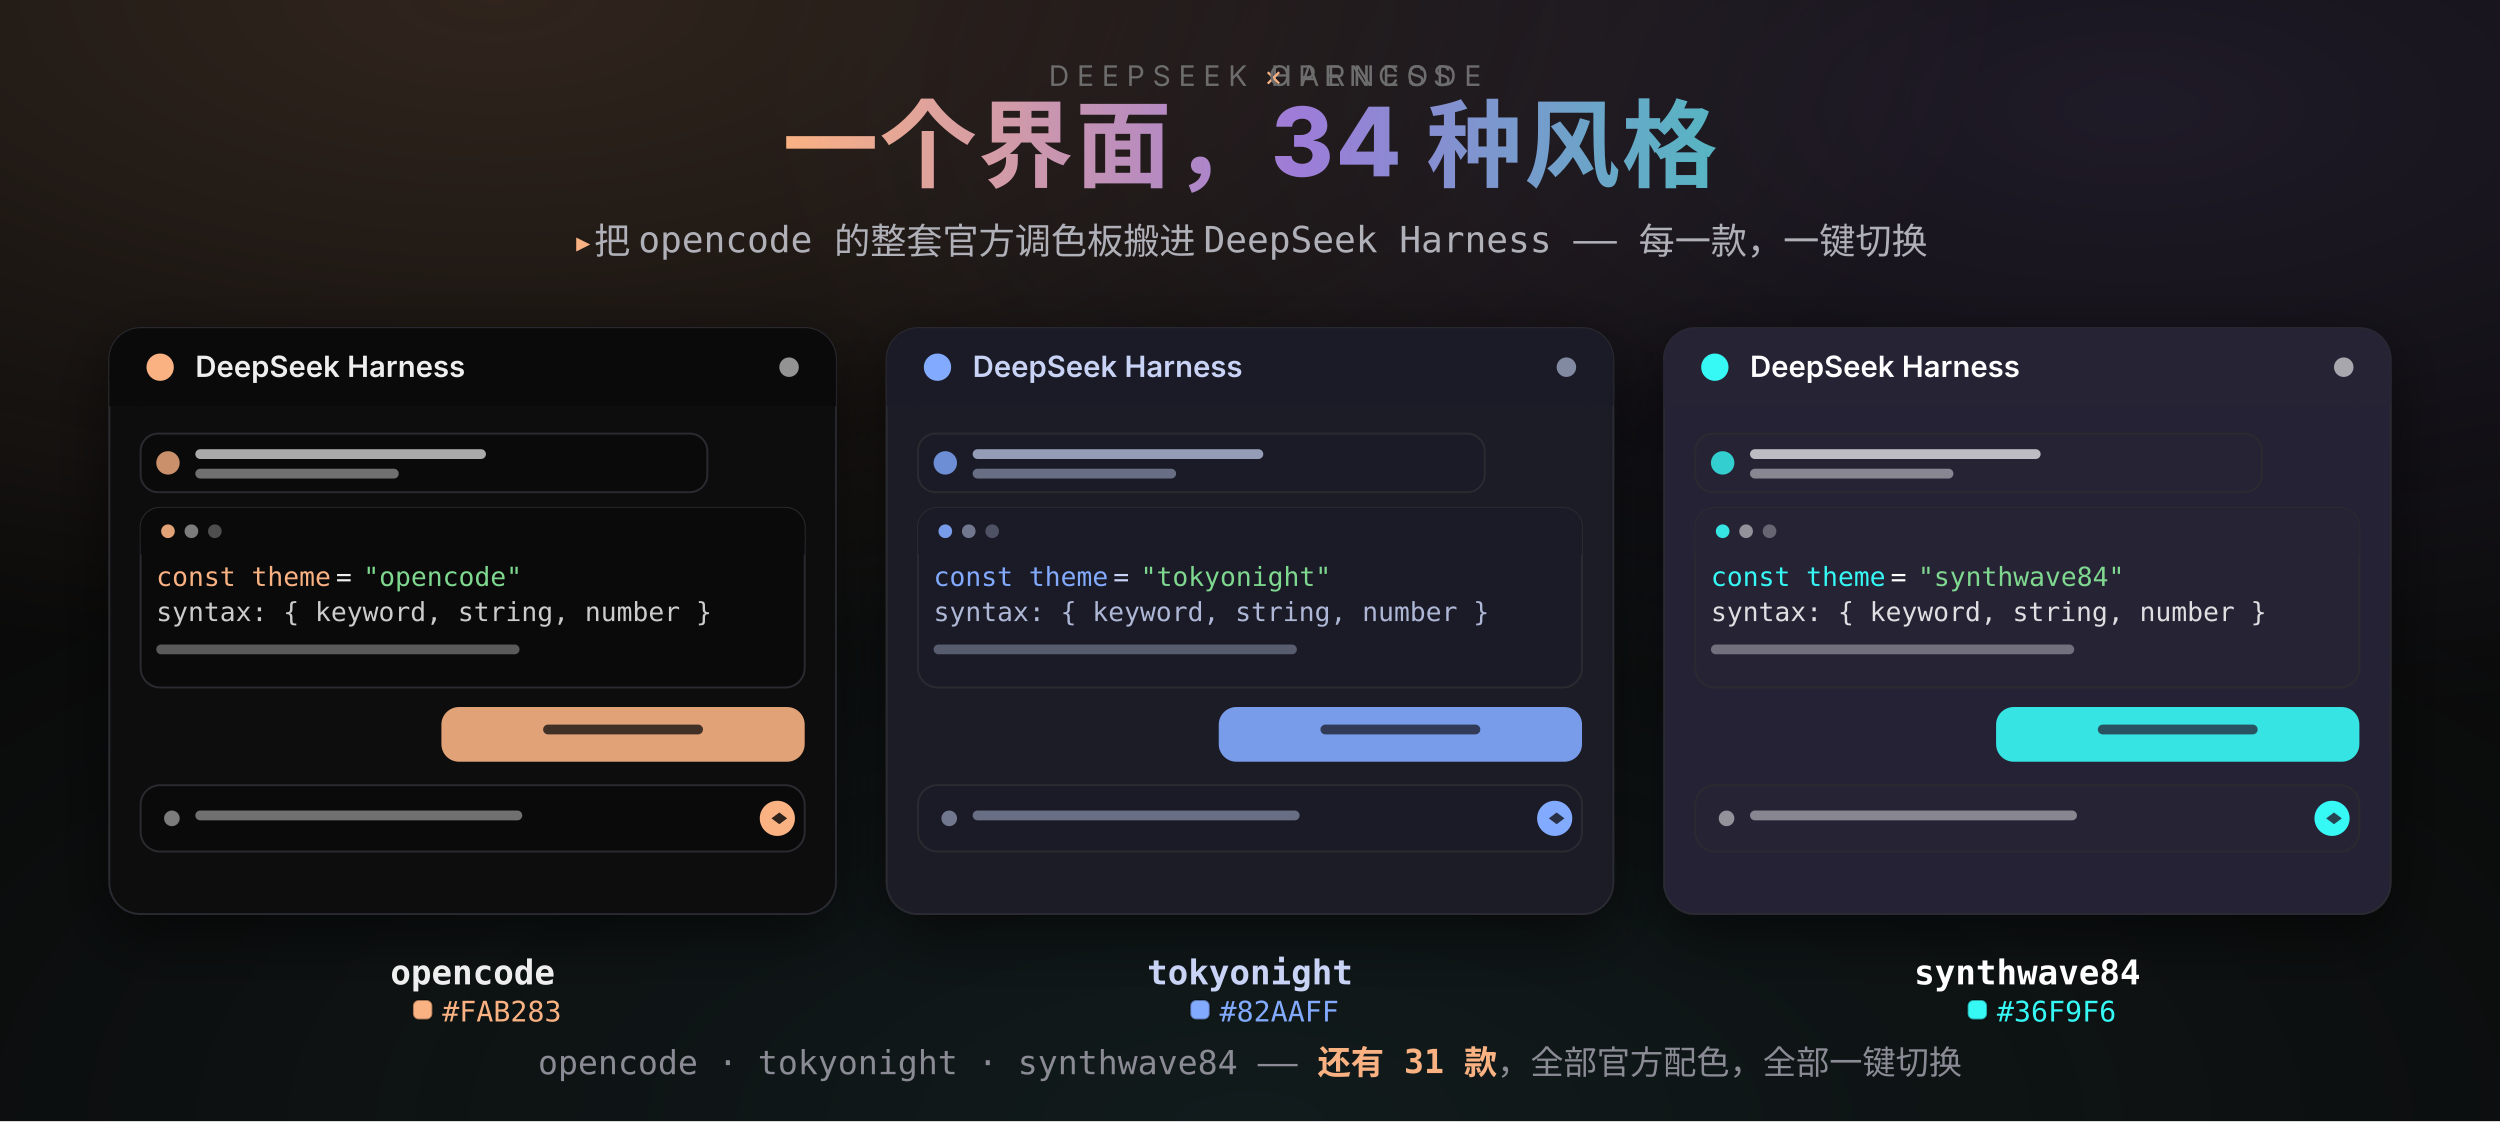
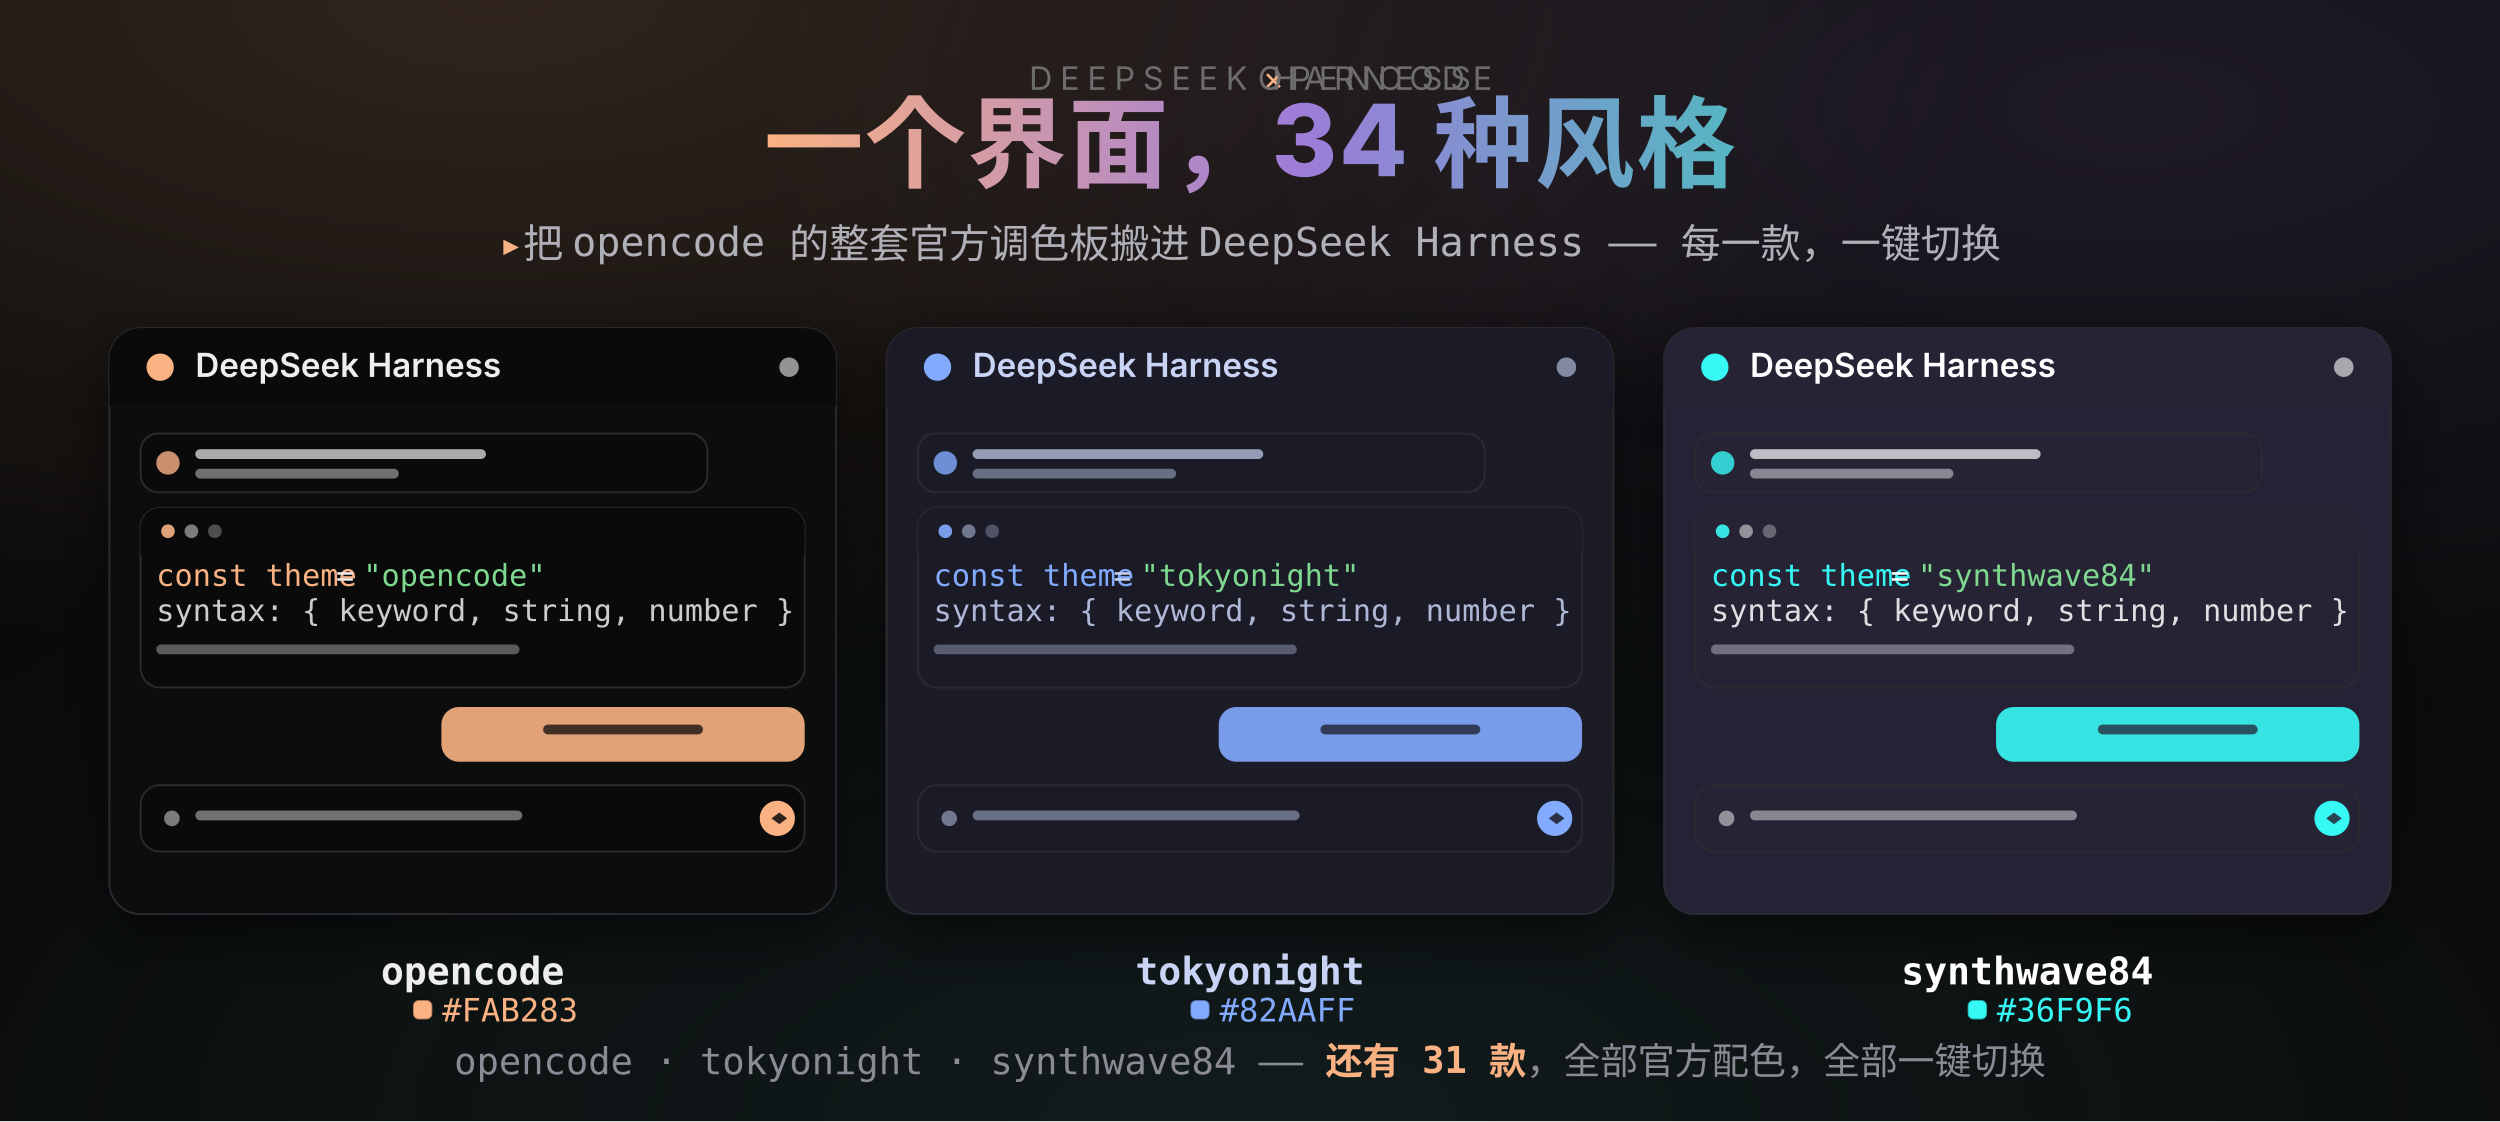
<svg xmlns="http://www.w3.org/2000/svg" width="1280" height="574" viewBox="0 0 1280 574">
  <defs>
    <radialGradient id="haloOrange" cx="20%" cy="0%" r="60%">
      <stop offset="0%" stop-color="#FAB283" stop-opacity="0.16" />
      <stop offset="100%" stop-color="#FAB283" stop-opacity="0" />
    </radialGradient>
    <radialGradient id="haloViolet" cx="85%" cy="10%" r="55%">
      <stop offset="0%" stop-color="#9D7CD8" stop-opacity="0.14" />
      <stop offset="100%" stop-color="#9D7CD8" stop-opacity="0" />
    </radialGradient>
    <radialGradient id="haloTeal" cx="50%" cy="100%" r="65%">
      <stop offset="0%" stop-color="#56B6C2" stop-opacity="0.10" />
      <stop offset="100%" stop-color="#56B6C2" stop-opacity="0" />
    </radialGradient>
    <linearGradient id="titleGrad" x1="0" y1="0" x2="1" y2="0">
      <stop offset="0%" stop-color="#FAB283" />
      <stop offset="55%" stop-color="#9D7CD8" />
      <stop offset="100%" stop-color="#56B6C2" />
    </linearGradient>
  </defs>
  <rect width="100%" height="100%" fill="#0a0a0a" />
  <rect width="100%" height="100%" fill="url(#haloOrange)" />
  <rect width="100%" height="100%" fill="url(#haloViolet)" />
  <rect width="100%" height="100%" fill="url(#haloTeal)" />
-   <text x="640" y="44" text-anchor="middle" font-family="-apple-system,Segoe UI,Microsoft YaHei,PingFang SC,sans-serif" font-size="14.5" letter-spacing="4" fill="#6d6d6d">DEEPSEEK HARNESS</text>
-   <text x="652" y="44" text-anchor="middle" font-family="-apple-system,Segoe UI,Microsoft YaHei,PingFang SC,sans-serif" font-size="14.5" letter-spacing="2" fill="#FAB283">×</text>
-   <text x="704" y="44" text-anchor="middle" font-family="-apple-system,Segoe UI,Microsoft YaHei,PingFang SC,sans-serif" font-size="14.5" letter-spacing="4" fill="#6d6d6d">OPENCODE</text>
-   <text x="640" y="92" text-anchor="middle" font-family="-apple-system,Segoe UI,Microsoft YaHei,PingFang SC,sans-serif" font-size="49" font-weight="800" letter-spacing="1" fill="url(#titleGrad)">一个界面，34 种风格</text>
-   <text x="640" y="130" text-anchor="middle" font-family="ui-monospace,SFMono-Regular,Menlo,Consolas,monospace" font-size="18.5" fill="#b0b0b8">
+   <text x="640" y="46" text-anchor="middle" font-family="-apple-system,Segoe UI,Microsoft YaHei,PingFang SC,sans-serif" font-size="16.5" letter-spacing="4" fill="#6d6d6d">DEEPSEEK HARNESS</text>
+   <text x="652" y="46" text-anchor="middle" font-family="-apple-system,Segoe UI,Microsoft YaHei,PingFang SC,sans-serif" font-size="16.5" letter-spacing="2" fill="#FAB283">×</text>
+   <text x="704" y="46" text-anchor="middle" font-family="-apple-system,Segoe UI,Microsoft YaHei,PingFang SC,sans-serif" font-size="16.5" letter-spacing="4" fill="#6d6d6d">OPENCODE</text>
+   <text x="640" y="92" text-anchor="middle" font-family="-apple-system,Segoe UI,Microsoft YaHei,PingFang SC,sans-serif" font-size="51" font-weight="800" letter-spacing="1" fill="url(#titleGrad)">一个界面，34 种风格</text>
+   <text x="640" y="132" text-anchor="middle" font-family="ui-monospace,SFMono-Regular,Menlo,Consolas,monospace" font-size="20.5" fill="#b0b0b8">
    <tspan fill="#FAB283">▸ </tspan>把 opencode 的整套官方调色板搬进 DeepSeek Harness —— 每一款，一键切换</text>
  <g>
    <defs>
      <filter id="glowopencode" x="-20%" y="-20%" width="140%" height="140%">
        <feDropShadow dx="0" dy="10" stdDeviation="16" flood-color="#000" flood-opacity="0.55" />
      </filter>
    </defs>
    <rect x="56" y="168" width="372" height="300" rx="16" fill="#0A0A0A" stroke="#2a2a30" filter="url(#glowopencode)" />
    <rect x="56" y="168" width="372" height="40" rx="16" fill="#0A0A0A" />
    <rect x="56" y="192" width="372" height="16" fill="#0A0A0A" />
    <circle cx="82" cy="188" r="7" fill="#FAB283" />
-     <text x="100" y="193" font-family="-apple-system,Segoe UI,Microsoft YaHei,PingFang SC,sans-serif" font-size="15" font-weight="600" fill="#EEEEEE">DeepSeek Harness</text>
+     <text x="100" y="193" font-family="-apple-system,Segoe UI,Microsoft YaHei,PingFang SC,sans-serif" font-size="17" font-weight="600" fill="#EEEEEE">DeepSeek Harness</text>
    <circle cx="404" cy="188" r="5" fill="#EEEEEE" opacity="0.6" />
    <rect x="72" y="222" width="290.16" height="30" rx="9" fill="#0A0A0A" stroke="#2a2a30" />
    <circle cx="86" cy="237" r="6" fill="#FAB283" opacity="0.8" />
    <rect x="100" y="230" width="148.8" height="5" rx="2.5" fill="#EEEEEE" opacity="0.7" />
    <rect x="100" y="240" width="104.16" height="5" rx="2.5" fill="#EEEEEE" opacity="0.45" />
    <rect x="72" y="260" width="340" height="92" rx="10" fill="#0A0A0A" stroke="#2a2a30" />
    <rect x="72" y="260" width="340" height="24" rx="10" fill="#0A0A0A" />
    <rect x="72" y="274" width="340" height="10" fill="#0A0A0A" />
    <circle cx="86" cy="272" r="3.5" fill="#FAB283" opacity="0.9" />
    <circle cx="98" cy="272" r="3.5" fill="#EEEEEE" opacity="0.5" />
    <circle cx="110" cy="272" r="3.5" fill="#EEEEEE" opacity="0.3" />
-     <text x="80" y="300" font-family="ui-monospace,SFMono-Regular,Menlo,Consolas,monospace" font-size="13.5" fill="#FAB283">const theme</text>
-     <text x="172" y="300" font-family="ui-monospace,SFMono-Regular,Menlo,Consolas,monospace" font-size="13.5" fill="#EEEEEE">=</text>
-     <text x="186" y="300" font-family="ui-monospace,SFMono-Regular,Menlo,Consolas,monospace" font-size="13.5" fill="#7fd88f">"opencode"</text>
-     <text x="80" y="318" font-family="ui-monospace,SFMono-Regular,Menlo,Consolas,monospace" font-size="13.5" fill="#EEEEEE" opacity="0.85">syntax: { keyword, string, number }</text>
+     <text x="80" y="300" font-family="ui-monospace,SFMono-Regular,Menlo,Consolas,monospace" font-size="15.5" fill="#FAB283">const theme</text>
+     <text x="172" y="300" font-family="ui-monospace,SFMono-Regular,Menlo,Consolas,monospace" font-size="15.5" fill="#EEEEEE">=</text>
+     <text x="186" y="300" font-family="ui-monospace,SFMono-Regular,Menlo,Consolas,monospace" font-size="15.5" fill="#7fd88f">"opencode"</text>
+     <text x="80" y="318" font-family="ui-monospace,SFMono-Regular,Menlo,Consolas,monospace" font-size="15.5" fill="#EEEEEE" opacity="0.85">syntax: { keyword, string, number }</text>
    <rect x="80" y="330" width="186" height="5" rx="2.5" fill="#EEEEEE" opacity="0.35" />
    <rect x="226" y="362" width="186" height="28" rx="9" fill="#FAB283" opacity="0.9" />
    <rect x="278.08" y="371" width="81.84" height="5" rx="2.5" fill="#0A0A0A" opacity="0.75" />
    <rect x="72" y="402" width="340" height="34" rx="10" fill="#0A0A0A" stroke="#2a2a30" />
    <circle cx="88" cy="419" r="4" fill="#EEEEEE" opacity="0.5" />
    <rect x="100" y="415" width="167.4" height="5" rx="2.5" fill="#EEEEEE" opacity="0.45" />
    <circle cx="398" cy="419" r="9" fill="#FAB283" />
    <path d="M 395 419 l 4 -3 l 4 3 l -4 3 z" fill="#0A0A0A" opacity="0.85" />
-     <text x="242" y="504" text-anchor="middle" font-family="ui-monospace,SFMono-Regular,Menlo,Consolas,monospace" font-size="17.5" font-weight="700" fill="#EEEEEE">opencode</text>
+     <text x="242" y="504" text-anchor="middle" font-family="ui-monospace,SFMono-Regular,Menlo,Consolas,monospace" font-size="19.5" font-weight="700" fill="#EEEEEE">opencode</text>
    <rect x="211.4" y="512" width="10" height="10" rx="3" fill="#FAB283" stroke="rgba(0,0,0,0.35)" />
-     <text x="226.4" y="523" font-family="ui-monospace,SFMono-Regular,Menlo,Consolas,monospace" font-size="14.5" fill="#FAB283">#FAB283</text>
+     <text x="226.4" y="523" font-family="ui-monospace,SFMono-Regular,Menlo,Consolas,monospace" font-size="16.5" fill="#FAB283">#FAB283</text>
  </g>
  <g>
    <defs>
      <filter id="glowtokyonight" x="-20%" y="-20%" width="140%" height="140%">
        <feDropShadow dx="0" dy="10" stdDeviation="16" flood-color="#000" flood-opacity="0.55" />
      </filter>
    </defs>
    <rect x="454" y="168" width="372" height="300" rx="16" fill="#1A1B26" stroke="#2a2a30" filter="url(#glowtokyonight)" />
    <rect x="454" y="168" width="372" height="40" rx="16" fill="#1A1B26" />
    <rect x="454" y="192" width="372" height="16" fill="#1A1B26" />
    <circle cx="480" cy="188" r="7" fill="#82AAFF" />
-     <text x="498" y="193" font-family="-apple-system,Segoe UI,Microsoft YaHei,PingFang SC,sans-serif" font-size="15" font-weight="600" fill="#C8D3F5">DeepSeek Harness</text>
+     <text x="498" y="193" font-family="-apple-system,Segoe UI,Microsoft YaHei,PingFang SC,sans-serif" font-size="17" font-weight="600" fill="#C8D3F5">DeepSeek Harness</text>
    <circle cx="802" cy="188" r="5" fill="#C8D3F5" opacity="0.6" />
    <rect x="470" y="222" width="290.16" height="30" rx="9" fill="#1A1B26" stroke="#2a2a30" />
    <circle cx="484" cy="237" r="6" fill="#82AAFF" opacity="0.8" />
    <rect x="498" y="230" width="148.8" height="5" rx="2.5" fill="#C8D3F5" opacity="0.7" />
    <rect x="498" y="240" width="104.16" height="5" rx="2.5" fill="#C8D3F5" opacity="0.45" />
    <rect x="470" y="260" width="340" height="92" rx="10" fill="#1A1B26" stroke="#2a2a30" />
    <rect x="470" y="260" width="340" height="24" rx="10" fill="#1A1B26" />
    <rect x="470" y="274" width="340" height="10" fill="#1A1B26" />
    <circle cx="484" cy="272" r="3.5" fill="#82AAFF" opacity="0.9" />
    <circle cx="496" cy="272" r="3.5" fill="#C8D3F5" opacity="0.5" />
    <circle cx="508" cy="272" r="3.5" fill="#C8D3F5" opacity="0.3" />
-     <text x="478" y="300" font-family="ui-monospace,SFMono-Regular,Menlo,Consolas,monospace" font-size="13.5" fill="#82AAFF">const theme</text>
-     <text x="570" y="300" font-family="ui-monospace,SFMono-Regular,Menlo,Consolas,monospace" font-size="13.5" fill="#C8D3F5">=</text>
-     <text x="584" y="300" font-family="ui-monospace,SFMono-Regular,Menlo,Consolas,monospace" font-size="13.5" fill="#7fd88f">"tokyonight"</text>
-     <text x="478" y="318" font-family="ui-monospace,SFMono-Regular,Menlo,Consolas,monospace" font-size="13.5" fill="#C8D3F5" opacity="0.85">syntax: { keyword, string, number }</text>
+     <text x="478" y="300" font-family="ui-monospace,SFMono-Regular,Menlo,Consolas,monospace" font-size="15.5" fill="#82AAFF">const theme</text>
+     <text x="570" y="300" font-family="ui-monospace,SFMono-Regular,Menlo,Consolas,monospace" font-size="15.5" fill="#C8D3F5">=</text>
+     <text x="584" y="300" font-family="ui-monospace,SFMono-Regular,Menlo,Consolas,monospace" font-size="15.5" fill="#7fd88f">"tokyonight"</text>
+     <text x="478" y="318" font-family="ui-monospace,SFMono-Regular,Menlo,Consolas,monospace" font-size="15.5" fill="#C8D3F5" opacity="0.85">syntax: { keyword, string, number }</text>
    <rect x="478" y="330" width="186" height="5" rx="2.5" fill="#C8D3F5" opacity="0.35" />
    <rect x="624" y="362" width="186" height="28" rx="9" fill="#82AAFF" opacity="0.9" />
    <rect x="676.08" y="371" width="81.84" height="5" rx="2.5" fill="#1A1B26" opacity="0.75" />
    <rect x="470" y="402" width="340" height="34" rx="10" fill="#1A1B26" stroke="#2a2a30" />
    <circle cx="486" cy="419" r="4" fill="#C8D3F5" opacity="0.5" />
    <rect x="498" y="415" width="167.4" height="5" rx="2.5" fill="#C8D3F5" opacity="0.45" />
    <circle cx="796" cy="419" r="9" fill="#82AAFF" />
    <path d="M 793 419 l 4 -3 l 4 3 l -4 3 z" fill="#1A1B26" opacity="0.85" />
-     <text x="640" y="504" text-anchor="middle" font-family="ui-monospace,SFMono-Regular,Menlo,Consolas,monospace" font-size="17.5" font-weight="700" fill="#C8D3F5">tokyonight</text>
+     <text x="640" y="504" text-anchor="middle" font-family="ui-monospace,SFMono-Regular,Menlo,Consolas,monospace" font-size="19.5" font-weight="700" fill="#C8D3F5">tokyonight</text>
    <rect x="609.4" y="512" width="10" height="10" rx="3" fill="#82AAFF" stroke="rgba(0,0,0,0.35)" />
-     <text x="624.4" y="523" font-family="ui-monospace,SFMono-Regular,Menlo,Consolas,monospace" font-size="14.5" fill="#82AAFF">#82AAFF</text>
+     <text x="624.4" y="523" font-family="ui-monospace,SFMono-Regular,Menlo,Consolas,monospace" font-size="16.5" fill="#82AAFF">#82AAFF</text>
  </g>
  <g>
    <defs>
      <filter id="glowsynthwave84" x="-20%" y="-20%" width="140%" height="140%">
        <feDropShadow dx="0" dy="10" stdDeviation="16" flood-color="#000" flood-opacity="0.55" />
      </filter>
    </defs>
    <rect x="852" y="168" width="372" height="300" rx="16" fill="#262335" stroke="#2a2a30" filter="url(#glowsynthwave84)" />
    <rect x="852" y="168" width="372" height="40" rx="16" fill="#262335" />
    <rect x="852" y="192" width="372" height="16" fill="#262335" />
    <circle cx="878" cy="188" r="7" fill="#36F9F6" />
-     <text x="896" y="193" font-family="-apple-system,Segoe UI,Microsoft YaHei,PingFang SC,sans-serif" font-size="15" font-weight="600" fill="#FFFFFF">DeepSeek Harness</text>
+     <text x="896" y="193" font-family="-apple-system,Segoe UI,Microsoft YaHei,PingFang SC,sans-serif" font-size="17" font-weight="600" fill="#FFFFFF">DeepSeek Harness</text>
    <circle cx="1200" cy="188" r="5" fill="#FFFFFF" opacity="0.6" />
    <rect x="868" y="222" width="290.16" height="30" rx="9" fill="#262335" stroke="#2a2a30" />
    <circle cx="882" cy="237" r="6" fill="#36F9F6" opacity="0.8" />
    <rect x="896" y="230" width="148.8" height="5" rx="2.5" fill="#FFFFFF" opacity="0.7" />
    <rect x="896" y="240" width="104.16" height="5" rx="2.5" fill="#FFFFFF" opacity="0.45" />
    <rect x="868" y="260" width="340" height="92" rx="10" fill="#262335" stroke="#2a2a30" />
    <rect x="868" y="260" width="340" height="24" rx="10" fill="#262335" />
    <rect x="868" y="274" width="340" height="10" fill="#262335" />
    <circle cx="882" cy="272" r="3.5" fill="#36F9F6" opacity="0.9" />
    <circle cx="894" cy="272" r="3.5" fill="#FFFFFF" opacity="0.5" />
    <circle cx="906" cy="272" r="3.5" fill="#FFFFFF" opacity="0.3" />
-     <text x="876" y="300" font-family="ui-monospace,SFMono-Regular,Menlo,Consolas,monospace" font-size="13.5" fill="#36F9F6">const theme</text>
-     <text x="968" y="300" font-family="ui-monospace,SFMono-Regular,Menlo,Consolas,monospace" font-size="13.5" fill="#FFFFFF">=</text>
-     <text x="982" y="300" font-family="ui-monospace,SFMono-Regular,Menlo,Consolas,monospace" font-size="13.5" fill="#7fd88f">"synthwave84"</text>
-     <text x="876" y="318" font-family="ui-monospace,SFMono-Regular,Menlo,Consolas,monospace" font-size="13.5" fill="#FFFFFF" opacity="0.85">syntax: { keyword, string, number }</text>
+     <text x="876" y="300" font-family="ui-monospace,SFMono-Regular,Menlo,Consolas,monospace" font-size="15.5" fill="#36F9F6">const theme</text>
+     <text x="968" y="300" font-family="ui-monospace,SFMono-Regular,Menlo,Consolas,monospace" font-size="15.5" fill="#FFFFFF">=</text>
+     <text x="982" y="300" font-family="ui-monospace,SFMono-Regular,Menlo,Consolas,monospace" font-size="15.5" fill="#7fd88f">"synthwave84"</text>
+     <text x="876" y="318" font-family="ui-monospace,SFMono-Regular,Menlo,Consolas,monospace" font-size="15.5" fill="#FFFFFF" opacity="0.85">syntax: { keyword, string, number }</text>
    <rect x="876" y="330" width="186" height="5" rx="2.5" fill="#FFFFFF" opacity="0.35" />
    <rect x="1022" y="362" width="186" height="28" rx="9" fill="#36F9F6" opacity="0.9" />
    <rect x="1074.08" y="371" width="81.84" height="5" rx="2.5" fill="#262335" opacity="0.75" />
    <rect x="868" y="402" width="340" height="34" rx="10" fill="#262335" stroke="#2a2a30" />
    <circle cx="884" cy="419" r="4" fill="#FFFFFF" opacity="0.5" />
    <rect x="896" y="415" width="167.4" height="5" rx="2.5" fill="#FFFFFF" opacity="0.45" />
    <circle cx="1194" cy="419" r="9" fill="#36F9F6" />
    <path d="M 1191 419 l 4 -3 l 4 3 l -4 3 z" fill="#262335" opacity="0.85" />
-     <text x="1038" y="504" text-anchor="middle" font-family="ui-monospace,SFMono-Regular,Menlo,Consolas,monospace" font-size="17.5" font-weight="700" fill="#FFFFFF">synthwave84</text>
+     <text x="1038" y="504" text-anchor="middle" font-family="ui-monospace,SFMono-Regular,Menlo,Consolas,monospace" font-size="19.5" font-weight="700" fill="#FFFFFF">synthwave84</text>
    <rect x="1007.4" y="512" width="10" height="10" rx="3" fill="#36F9F6" stroke="rgba(0,0,0,0.35)" />
-     <text x="1022.4" y="523" font-family="ui-monospace,SFMono-Regular,Menlo,Consolas,monospace" font-size="14.5" fill="#36F9F6">#36F9F6</text>
+     <text x="1022.4" y="523" font-family="ui-monospace,SFMono-Regular,Menlo,Consolas,monospace" font-size="16.5" fill="#36F9F6">#36F9F6</text>
  </g>
-   <text x="640" y="550" text-anchor="middle" font-family="ui-monospace,SFMono-Regular,Menlo,Consolas,monospace" font-size="17" fill="#8b8b95">
+   <text x="640" y="550" text-anchor="middle" font-family="ui-monospace,SFMono-Regular,Menlo,Consolas,monospace" font-size="19" fill="#8b8b95">
opencode · tokyonight · synthwave84 —— <tspan fill="#FAB283" font-weight="700">还有 31 款</tspan>，全部官方配色，全部一键切换</text>
</svg>
